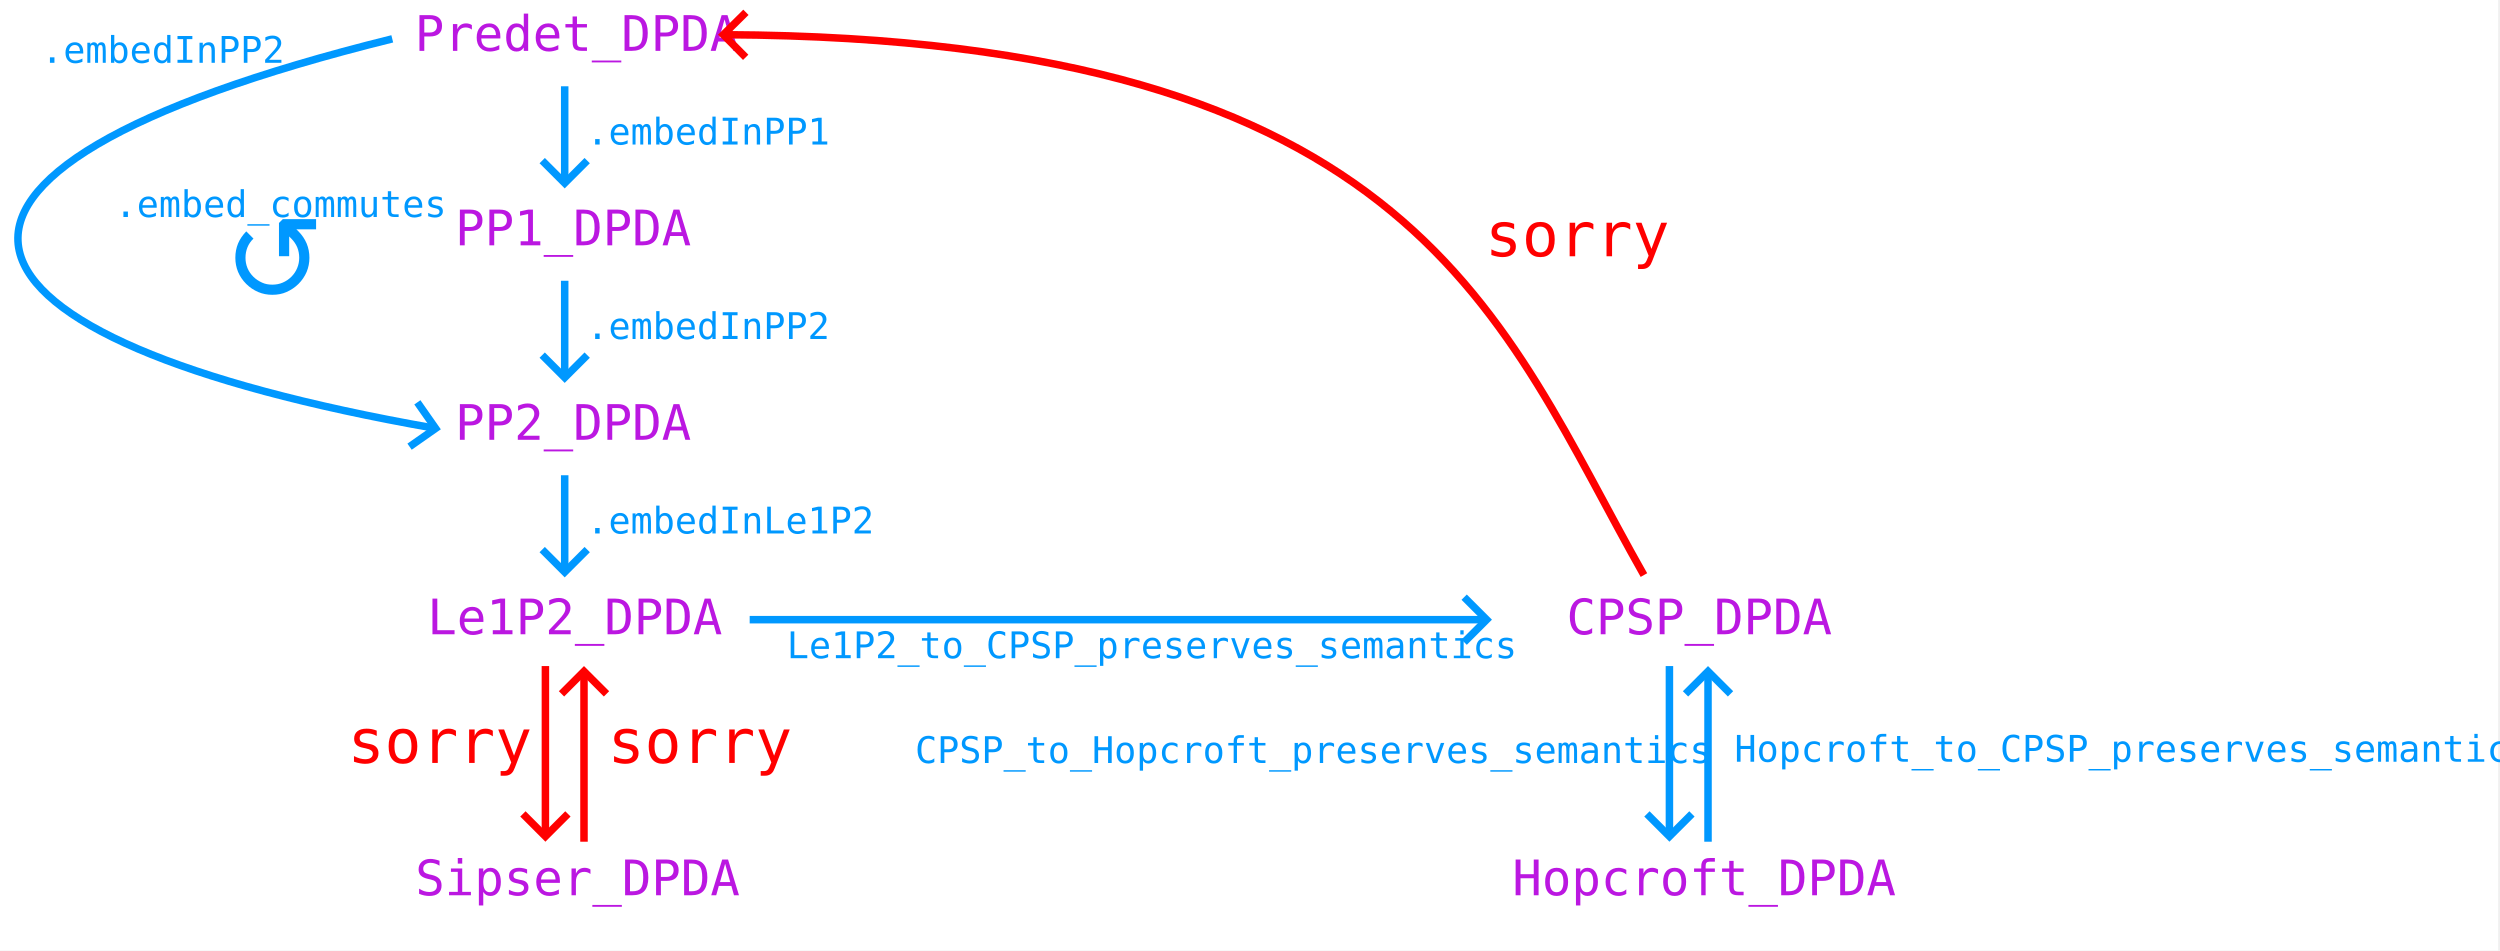
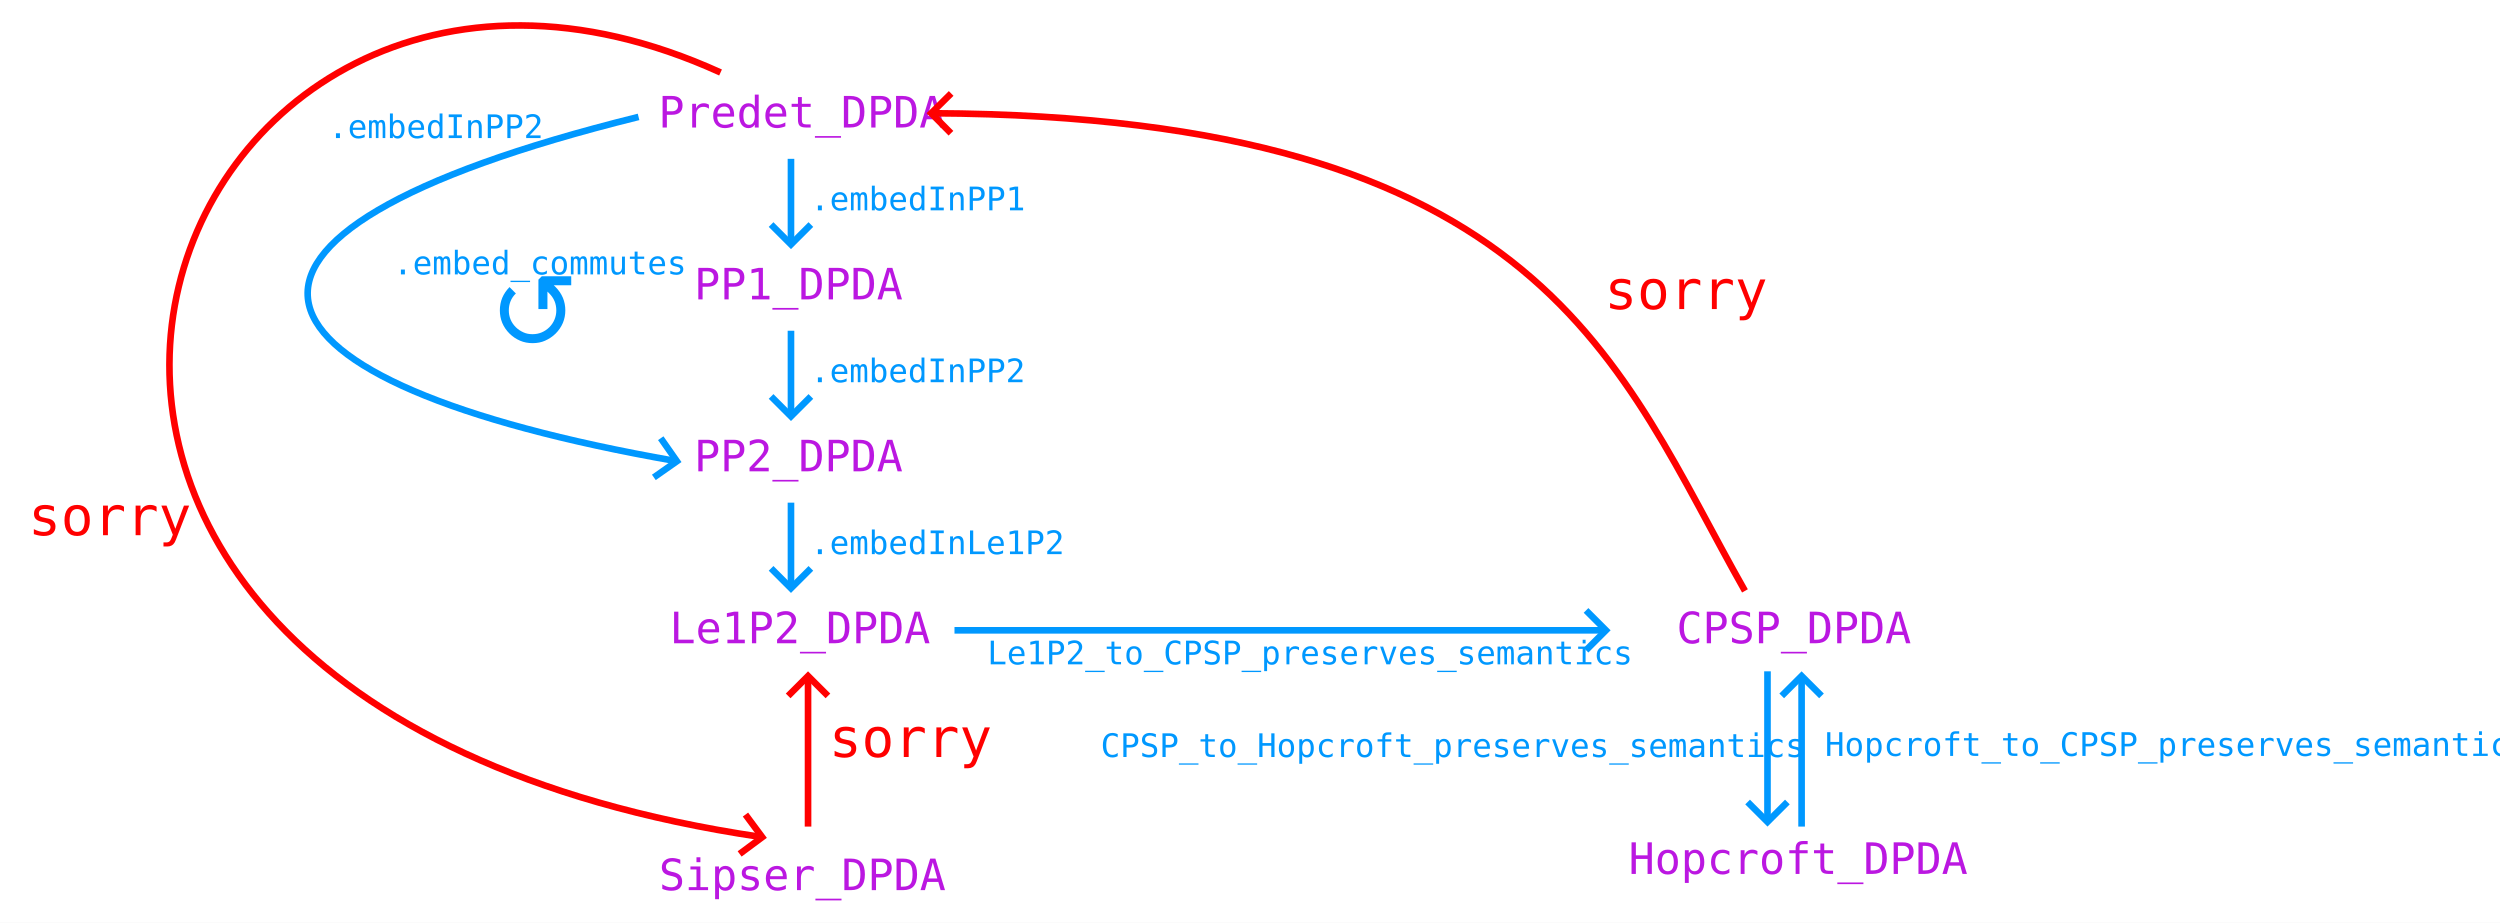
- <svg xmlns="http://www.w3.org/2000/svg" width="719.854mm" height="273.688mm" viewBox="-120 0 719.854 273.688" version="1.1" id="svg1">
+ <svg xmlns="http://www.w3.org/2000/svg" width="814.371mm" height="300.583mm" viewBox="-120 0 814.371 300.583" version="1.1" id="svg1">
  <defs id="defs1">
    <marker style="overflow:visible" id="ArrowWide" refX="0" refY="0" orient="auto-start-reverse" markerWidth="1" markerHeight="1" viewBox="0 0 1 1" preserveAspectRatio="xMidYMid">
      <path style="fill:none;stroke:context-stroke;stroke-width:1;stroke-linecap:butt" d="M 3,-3 0,0 3,3" transform="rotate(180,0.125,0)" id="path2" />
    </marker>
  </defs>
-   <g id="layer1">
-     <rect style="fill:#ffffff;fill-opacity:1;stroke:none;stroke-width:2.16;stroke-dasharray:none;stroke-opacity:1" id="rect15" width="719.854" height="273.688" x="-120.543" y="0" />
+   <g id="layer1" transform="translate(95.06082,26.89521)">
+     <rect style="fill:#ffffff;fill-opacity:1;stroke:none;stroke-width:2.16;stroke-dasharray:none;stroke-opacity:1" id="rect15" width="814.371" height="300.583" x="-215.061" y="-26.895" />
    <text xml:space="preserve" style="font-size:14.111px;text-align:start;writing-mode:lr-tb;direction:ltr;text-anchor:start;fill:#bb17e1;fill-opacity:1;stroke-width:0.265" x="-0.58" y="14.64" id="text1">
      <tspan id="tspan1" style="font-style:normal;font-variant:normal;font-weight:normal;font-stretch:normal;font-size:14.111px;font-family:Consolas;-inkscape-font-specification:Consolas;fill:#bb17e1;fill-opacity:1;stroke-width:0.265" x="-0.58" y="14.64">Predet_DPDA</tspan>
    </text>
    <text xml:space="preserve" style="font-size:14.111px;text-align:start;writing-mode:lr-tb;direction:ltr;text-anchor:start;fill:#bb17e1;fill-opacity:1;stroke-width:0.265" x="11.057" y="70.64" id="text2">
      <tspan id="tspan2" style="font-style:normal;font-variant:normal;font-weight:normal;font-stretch:normal;font-size:14.111px;font-family:Consolas;-inkscape-font-specification:Consolas;fill:#bb17e1;fill-opacity:1;stroke-width:0.265" x="11.057" y="70.64">PP1_DPDA</tspan>
    </text>
    <path style="fill:none;stroke:#0098ff;stroke-width:2.16;stroke-dasharray:none;stroke-opacity:1;marker-end:url(#ArrowWide)" d="M 42.6,24.844 V 52.188" id="path1" />
    <path style="fill:none;stroke:#0098ff;stroke-width:2.16;stroke-dasharray:none;stroke-opacity:1;marker-end:url(#ArrowWide)" d="M 42.6,80.844 V 108.188" id="path3" />
    <text xml:space="preserve" style="font-size:14.111px;text-align:start;writing-mode:lr-tb;direction:ltr;text-anchor:start;fill:#bb17e1;fill-opacity:1;stroke-width:0.265" x="11.057" y="126.64" id="text3">
      <tspan id="tspan3" style="font-style:normal;font-variant:normal;font-weight:normal;font-stretch:normal;font-size:14.111px;font-family:Consolas;-inkscape-font-specification:Consolas;fill:#bb17e1;fill-opacity:1;stroke-width:0.265" x="11.057" y="126.64">PP2_DPDA</tspan>
    </text>
    <path style="fill:none;stroke:#0098ff;stroke-width:2.16;stroke-dasharray:none;stroke-opacity:1;marker-end:url(#ArrowWide)" d="M 95.864,178.429 H 307.528" id="path4" />
    <path style="fill:none;stroke:#0098ff;stroke-width:2.16;stroke-dasharray:none;stroke-opacity:1;marker-end:url(#ArrowWide)" d="m 360.696,191.786 v 48.511" id="path5" />
    <path style="fill:none;stroke:#0098ff;stroke-width:2.16;stroke-dasharray:none;stroke-opacity:1;marker-end:url(#ArrowWide)" d="m 371.809,242.365 v -48.511" id="path6" />
    <text xml:space="preserve" style="font-size:14.111px;text-align:start;writing-mode:lr-tb;direction:ltr;text-anchor:start;fill:#bb17e1;fill-opacity:1;stroke-width:0.265" x="315.475" y="257.782" id="text6">
      <tspan id="tspan6" style="font-style:normal;font-variant:normal;font-weight:normal;font-stretch:normal;font-size:14.111px;font-family:Consolas;-inkscape-font-specification:Consolas;fill:#bb17e1;fill-opacity:1;stroke-width:0.265" x="315.475" y="257.782">Hopcroft_DPDA</tspan>
    </text>
    <text xml:space="preserve" style="font-size:10.583px;text-align:start;writing-mode:lr-tb;direction:ltr;text-anchor:start;fill:#0098ff;fill-opacity:1;stroke-width:0.265" x="48.834" y="41.612" id="text7">
      <tspan id="tspan7" style="font-style:normal;font-variant:normal;font-weight:normal;font-stretch:normal;font-size:10.583px;font-family:Consolas;-inkscape-font-specification:Consolas;fill:#0098ff;fill-opacity:1;stroke-width:0.265" x="48.834" y="41.612">.embedInPP1</tspan>
    </text>
    <text xml:space="preserve" style="font-size:10.583px;text-align:start;writing-mode:lr-tb;direction:ltr;text-anchor:start;fill:#0098ff;fill-opacity:1;stroke-width:0.265" x="48.835" y="97.612" id="text8">
      <tspan id="tspan8" style="font-style:normal;font-variant:normal;font-weight:normal;font-stretch:normal;font-size:10.583px;font-family:Consolas;-inkscape-font-specification:Consolas;fill:#0098ff;fill-opacity:1;stroke-width:0.265" x="48.835" y="97.612">.embedInPP2</tspan>
    </text>
    <path style="fill:none;stroke:#0098ff;stroke-width:2.16;stroke-dasharray:none;stroke-opacity:1;marker-end:url(#ArrowWide)" d="M -7.052,11.185 C -164.217,50.14 -140.245,97.723 4.902,123.262" id="path8" />
    <text xml:space="preserve" style="font-size:10.583px;text-align:start;writing-mode:lr-tb;direction:ltr;text-anchor:start;fill:#0098ff;fill-opacity:1;stroke-width:0.265" x="-108.151" y="18.09" id="text9">
      <tspan id="tspan9" style="font-style:normal;font-variant:normal;font-weight:normal;font-stretch:normal;font-size:10.583px;font-family:Consolas;-inkscape-font-specification:Consolas;fill:#0098ff;fill-opacity:1;stroke-width:0.265" x="-108.151" y="18.09">.embedInPP2</tspan>
    </text>
    <g id="g466" transform="translate(0,-5.926251)">
      <text xml:space="preserve" style="font-size:35.278px;text-align:start;writing-mode:lr-tb;direction:ltr;text-anchor:start;fill:#0098ff;fill-opacity:1;stroke-width:0.265" x="-55.875" y="93.001" id="text10">
        <tspan id="tspan10" style="font-style:normal;font-variant:normal;font-weight:normal;font-stretch:normal;font-size:35.278px;font-family:'メイリオ';-inkscape-font-specification:'メイリオ';fill:#0098ff;fill-opacity:1;stroke-width:0.265" x="-55.875" y="93.001">↺</tspan>
      </text>
      <text xml:space="preserve" style="font-size:10.583px;text-align:start;writing-mode:lr-tb;direction:ltr;text-anchor:start;fill:#0098ff;fill-opacity:1;stroke-width:0.265" x="-86.996" y="68.411" id="text11">
        <tspan id="tspan11" style="font-style:normal;font-variant:normal;font-weight:normal;font-stretch:normal;font-size:10.583px;font-family:Consolas;-inkscape-font-specification:Consolas;fill:#0098ff;fill-opacity:1;stroke-width:0.265" x="-86.996" y="68.411">.embed_commutes</tspan>
      </text>
    </g>
    <path style="fill:none;stroke:#0098ff;stroke-width:2.16;stroke-dasharray:none;stroke-opacity:1;marker-end:url(#ArrowWide)" d="m 42.6,136.844 v 27.345" id="path11" />
    <text xml:space="preserve" style="font-size:14.111px;text-align:start;writing-mode:lr-tb;direction:ltr;text-anchor:start;fill:#bb17e1;fill-opacity:1;stroke-width:0.265" x="331.057" y="182.64" id="text4">
      <tspan id="tspan4" style="font-style:normal;font-variant:normal;font-weight:normal;font-stretch:normal;font-size:14.111px;font-family:Consolas;-inkscape-font-specification:Consolas;fill:#bb17e1;fill-opacity:1;stroke-width:0.265" x="331.057" y="182.64">CPSP_DPDA</tspan>
    </text>
    <text xml:space="preserve" style="font-size:14.111px;text-align:start;writing-mode:lr-tb;direction:ltr;text-anchor:start;fill:#bb17e1;fill-opacity:1;stroke-width:0.265" x="3.04" y="182.641" id="text12">
      <tspan id="tspan12" style="font-style:normal;font-variant:normal;font-weight:normal;font-stretch:normal;font-size:14.111px;font-family:Consolas;-inkscape-font-specification:Consolas;fill:#bb17e1;fill-opacity:1;stroke-width:0.265" x="3.04" y="182.641">Le1P2_DPDA</tspan>
    </text>
    <text xml:space="preserve" style="font-size:10.583px;text-align:start;writing-mode:lr-tb;direction:ltr;text-anchor:start;fill:#0098ff;fill-opacity:1;stroke-width:0.265" x="48.835" y="153.612" id="text13">
      <tspan id="tspan13" style="font-style:normal;font-variant:normal;font-weight:normal;font-stretch:normal;font-size:10.583px;font-family:Consolas;-inkscape-font-specification:Consolas;fill:#0098ff;fill-opacity:1;stroke-width:0.265" x="48.835" y="153.612">.embedInLe1P2</tspan>
    </text>
    <text xml:space="preserve" style="font-size:10.583px;text-align:start;writing-mode:lr-tb;direction:ltr;text-anchor:start;fill:#0098ff;fill-opacity:1;stroke-width:0.265" x="106.56" y="189.519" id="text14">
      <tspan id="tspan14" style="font-style:normal;font-variant:normal;font-weight:normal;font-stretch:normal;font-size:10.583px;font-family:Consolas;-inkscape-font-specification:Consolas;fill:#0098ff;fill-opacity:1;stroke-width:0.265" x="106.56" y="189.519">Le1P2_to_CPSP_preserves_semantics</tspan>
    </text>
    <text xml:space="preserve" style="font-size:10.583px;text-align:start;writing-mode:lr-tb;direction:ltr;text-anchor:start;fill:#0098ff;fill-opacity:1;stroke-width:0.265" x="143.481" y="219.698" id="text15">
      <tspan id="tspan15" style="font-style:normal;font-variant:normal;font-weight:normal;font-stretch:normal;font-size:10.583px;font-family:Consolas;-inkscape-font-specification:Consolas;fill:#0098ff;fill-opacity:1;stroke-width:0.265" x="143.481" y="219.698">CPSP_to_Hopcroft_preserves_semantics</tspan>
    </text>
    <text xml:space="preserve" style="font-size:10.583px;text-align:start;writing-mode:lr-tb;direction:ltr;text-anchor:start;fill:#0098ff;fill-opacity:1;stroke-width:0.265" x="379.428" y="219.337" id="text16">
      <tspan id="tspan16" style="font-style:normal;font-variant:normal;font-weight:normal;font-stretch:normal;font-size:10.583px;font-family:Consolas;-inkscape-font-specification:Consolas;fill:#0098ff;fill-opacity:1;stroke-width:0.265" x="379.428" y="219.337">Hopcroft_to_CPSP_preserves_semantics</tspan>
    </text>
    <path style="fill:none;stroke:#ff0000;stroke-width:2.16;stroke-dasharray:none;stroke-opacity:1;marker-end:url(#ArrowWide)" d="M 353.354,165.585 C 311.869,92.47 288.648,11.044 88.807,9.993" id="path16" />
    <text xml:space="preserve" style="font-size:17.639px;text-align:start;writing-mode:lr-tb;direction:ltr;text-anchor:start;fill:#ff0000;fill-opacity:1;stroke-width:0.265" x="307.605" y="73.782" id="text17">
      <tspan id="tspan17" style="font-style:normal;font-variant:normal;font-weight:normal;font-stretch:normal;font-size:17.639px;font-family:Consolas;-inkscape-font-specification:Consolas;fill:#ff0000;fill-opacity:1;stroke-width:0.265" x="307.605" y="73.782">sorry</tspan>
    </text>
-     <text xml:space="preserve" style="font-size:14.111px;text-align:start;writing-mode:lr-tb;direction:ltr;text-anchor:start;fill:#bb17e1;fill-opacity:1;stroke-width:0.265" x="-0.418" y="257.782" id="text288">
-       <tspan id="tspan286" style="font-style:normal;font-variant:normal;font-weight:normal;font-stretch:normal;font-size:14.111px;font-family:Consolas;-inkscape-font-specification:Consolas;fill:#bb17e1;fill-opacity:1;stroke-width:0.265" x="-0.418" y="257.782">Sipser_DPDA</tspan>
+     <text xml:space="preserve" style="font-size:14.111px;text-align:start;writing-mode:lr-tb;direction:ltr;text-anchor:start;fill:#bb17e1;fill-opacity:1;stroke-width:0.265" x="-0.418" y="263.073" id="text288">
+       <tspan id="tspan286" style="font-style:normal;font-variant:normal;font-weight:normal;font-stretch:normal;font-size:14.111px;font-family:Consolas;-inkscape-font-specification:Consolas;fill:#bb17e1;fill-opacity:1;stroke-width:0.265" x="-0.418" y="263.073">Sipser_DPDA</tspan>
    </text>
-     <g id="g344" transform="translate(-238.9852)" style="stroke:#ff0000">
-       <path style="fill:none;stroke:#ff0000;stroke-width:2.16;stroke-dasharray:none;stroke-opacity:1;marker-end:url(#ArrowWide)" d="m 276.029,191.786 v 48.511" id="path338" />
-       <path style="fill:none;stroke:#ff0000;stroke-width:2.16;stroke-dasharray:none;stroke-opacity:1;marker-end:url(#ArrowWide)" d="m 287.142,242.365 v -48.511" id="path340" />
-     </g>
-     <text xml:space="preserve" style="font-size:17.639px;text-align:start;writing-mode:lr-tb;direction:ltr;text-anchor:start;fill:#ff0000;fill-opacity:1;stroke-width:0.265" x="-19.902" y="219.686" id="text400">
-       <tspan id="tspan398" style="font-style:normal;font-variant:normal;font-weight:normal;font-stretch:normal;font-size:17.639px;font-family:Consolas;-inkscape-font-specification:Consolas;fill:#ff0000;fill-opacity:1;stroke-width:0.265" x="-19.902" y="219.686">sorry</tspan>
+     <path style="fill:none;stroke:#ff0000;stroke-width:2.16;stroke-dasharray:none;stroke-opacity:1;marker-end:url(#ArrowWide)" d="M 19.657,-3.282 C -164.835,-87.399 -274.304,200.219 32.697,245.731" id="path338" />
+     <path style="fill:none;stroke:#ff0000;stroke-width:2.16;stroke-dasharray:none;stroke-opacity:1;marker-end:url(#ArrowWide)" d="m 48.157,242.365 v -48.511" id="path340" />
+     <text xml:space="preserve" style="font-size:17.639px;text-align:start;writing-mode:lr-tb;direction:ltr;text-anchor:start;fill:#ff0000;fill-opacity:1;stroke-width:0.265" x="-205.863" y="147.453" id="text400">
+       <tspan id="tspan398" style="font-style:normal;font-variant:normal;font-weight:normal;font-stretch:normal;font-size:17.639px;font-family:Consolas;-inkscape-font-specification:Consolas;fill:#ff0000;fill-opacity:1;stroke-width:0.265" x="-205.863" y="147.453">sorry</tspan>
    </text>
    <text xml:space="preserve" style="font-size:17.639px;text-align:start;writing-mode:lr-tb;direction:ltr;text-anchor:start;fill:#ff0000;fill-opacity:1;stroke-width:0.265" x="54.984" y="219.686" id="text404">
      <tspan id="tspan402" style="font-style:normal;font-variant:normal;font-weight:normal;font-stretch:normal;font-size:17.639px;font-family:Consolas;-inkscape-font-specification:Consolas;fill:#ff0000;fill-opacity:1;stroke-width:0.265" x="54.984" y="219.686">sorry</tspan>
    </text>
  </g>
</svg>
